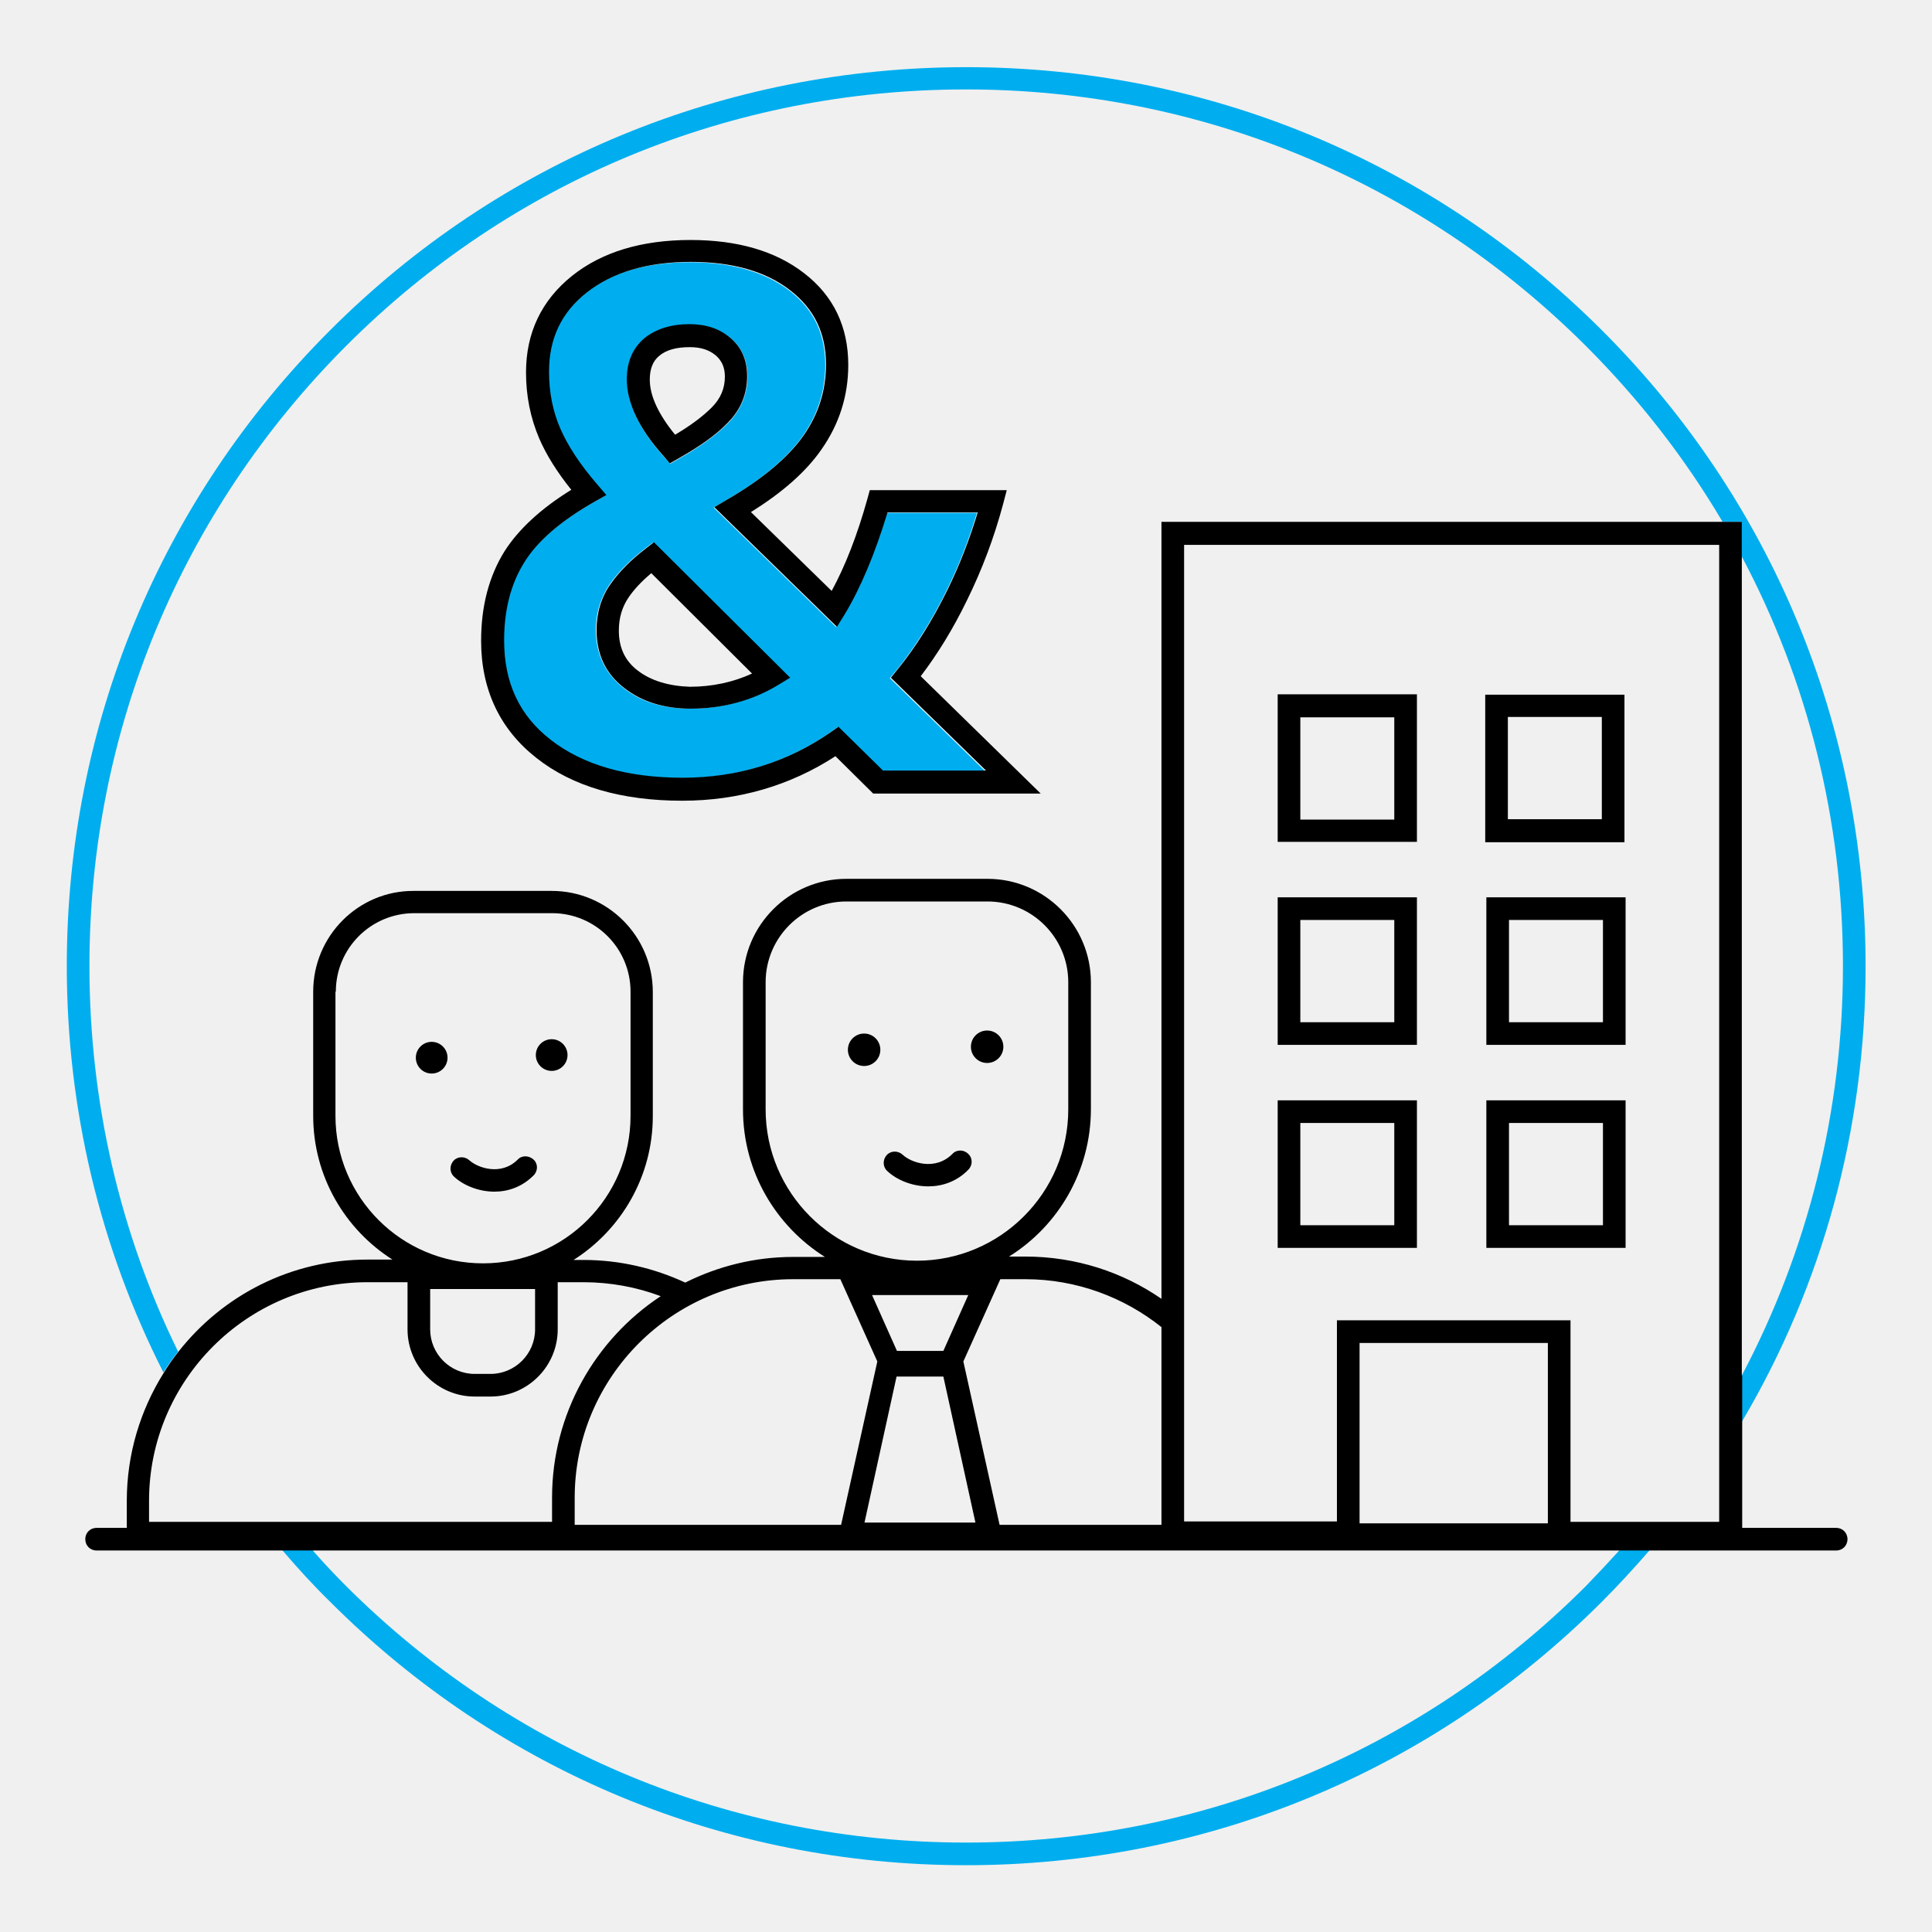
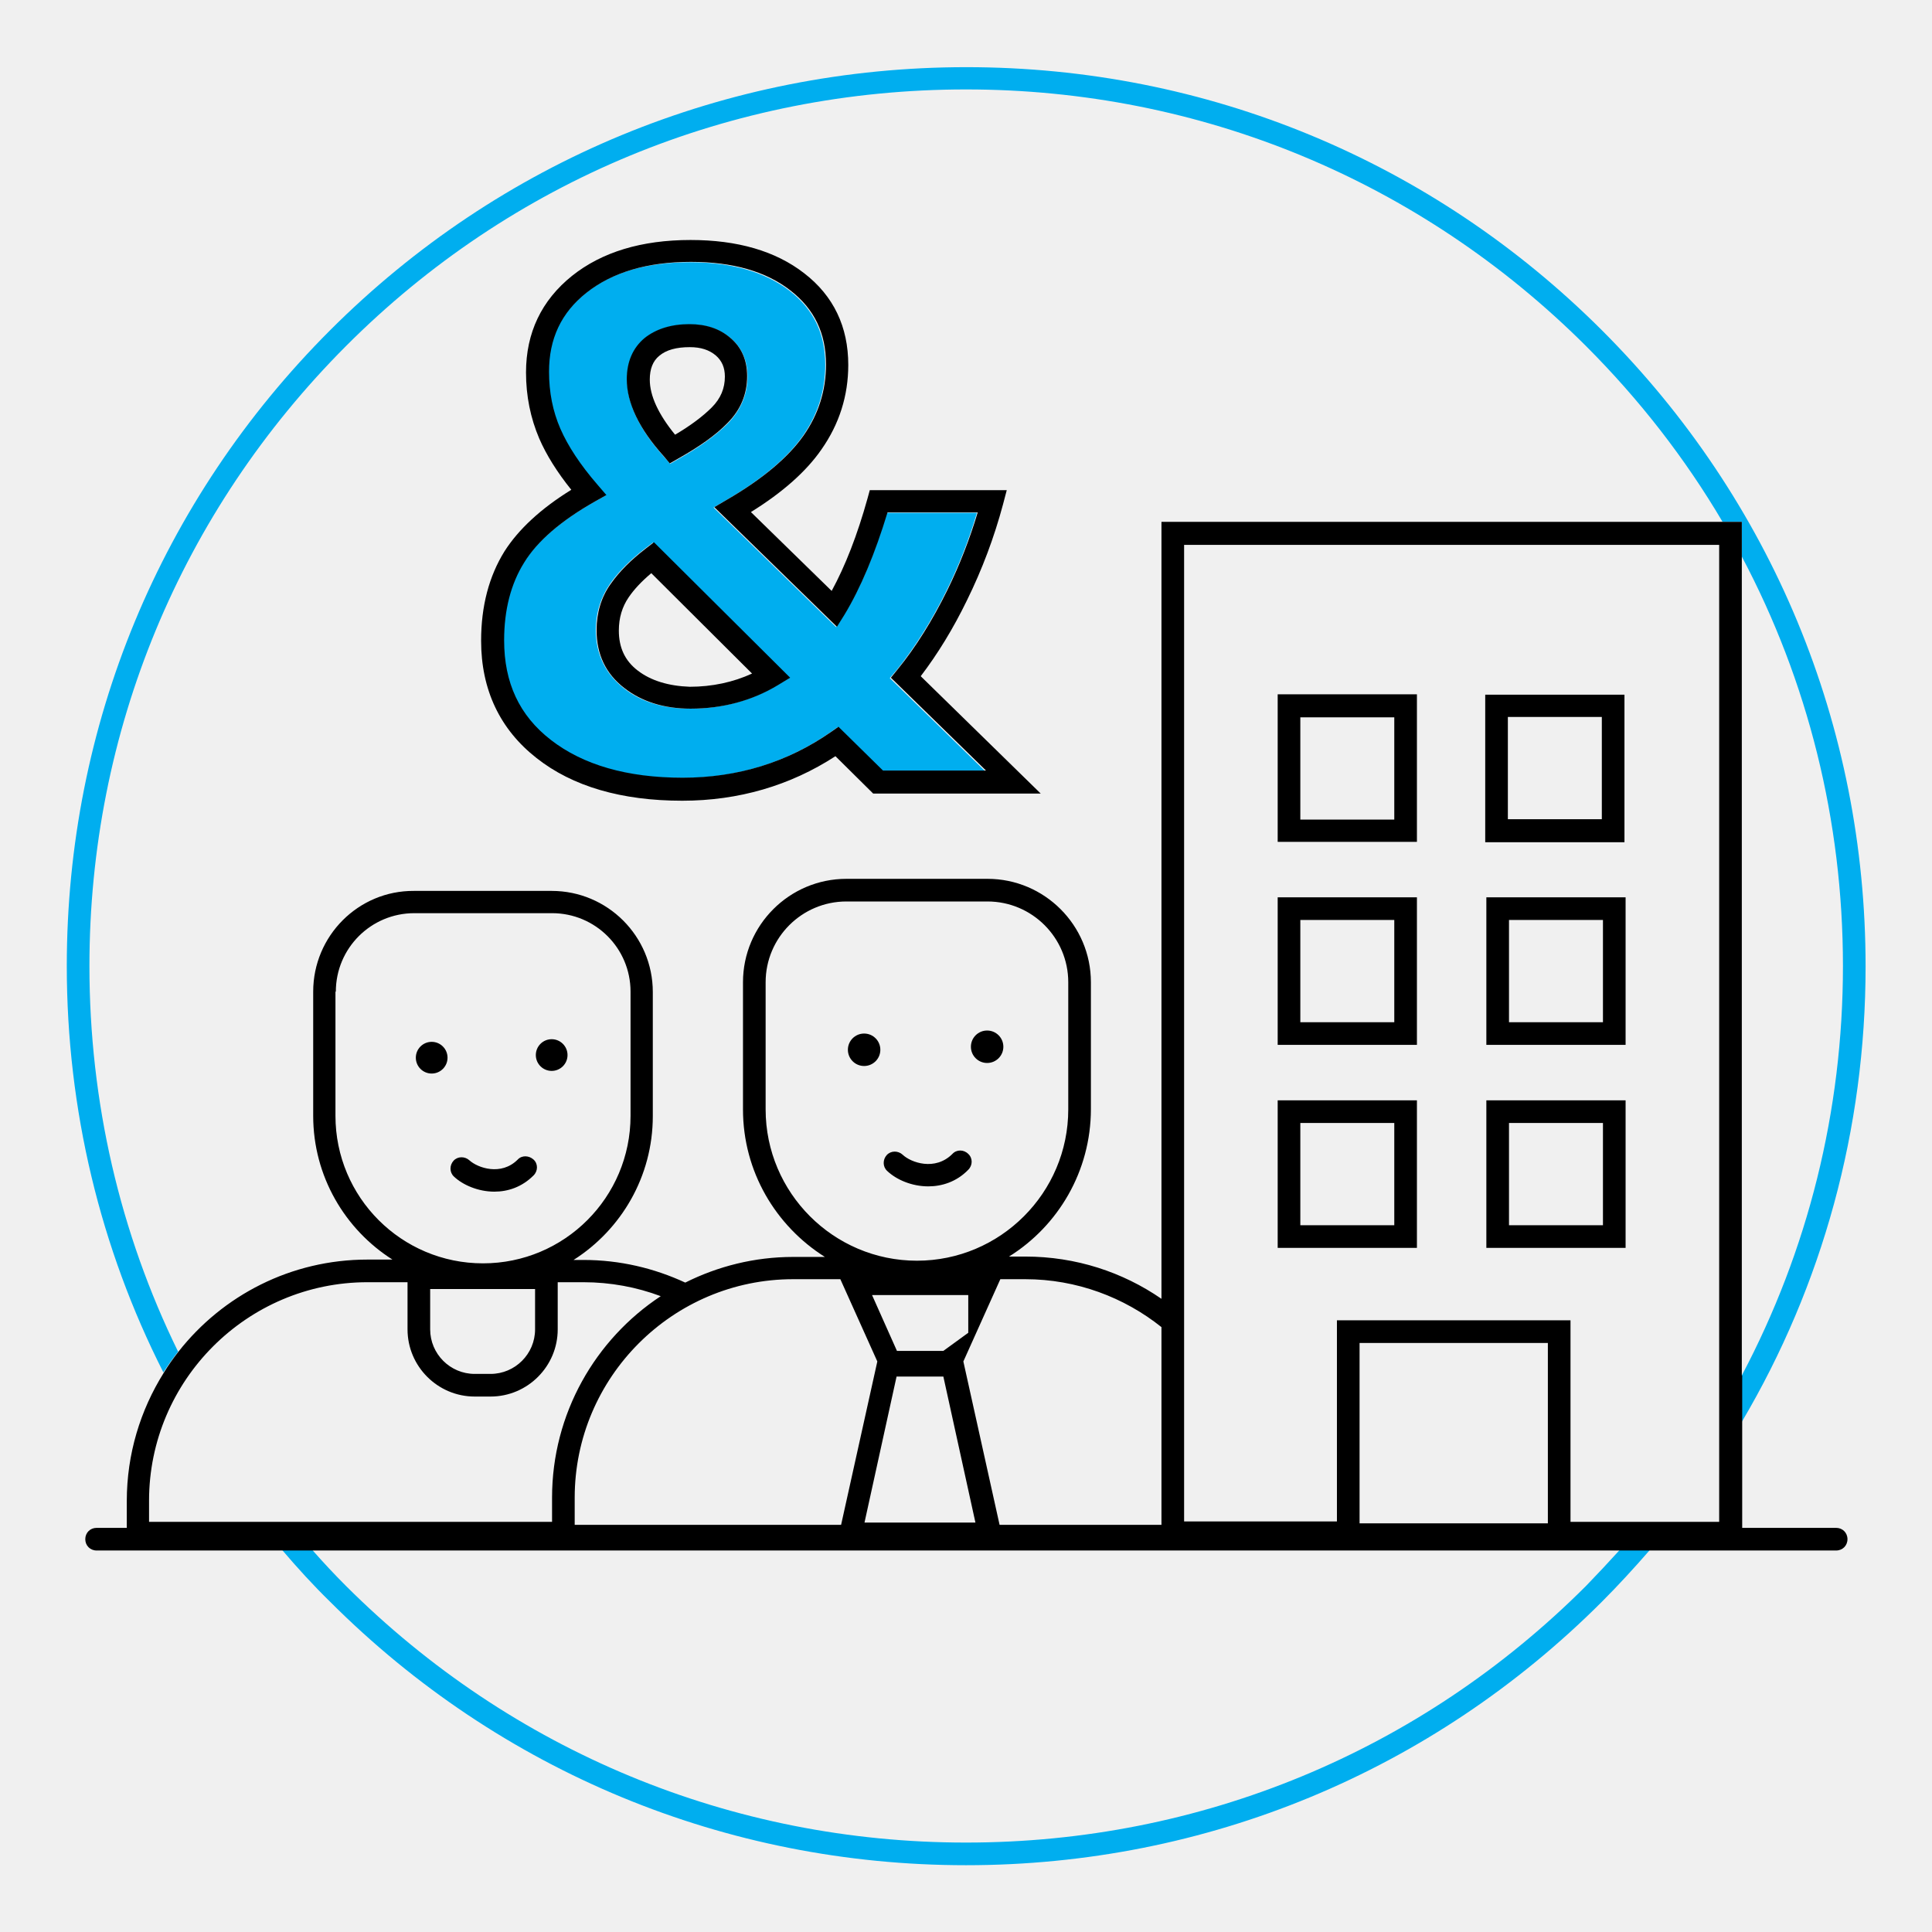
<svg xmlns="http://www.w3.org/2000/svg" version="1.1" id="Layer_1" x="0px" y="0px" viewBox="0 0 512 512" style="enable-background:new 0 0 512 512;" xml:space="preserve">
  <style type="text/css">
	.st0{fill:#FFFFFF;stroke:#00AEEF;stroke-width:6;stroke-miterlimit:10;}
	.st1{fill:#FFFFFF;stroke:#000000;stroke-width:6;stroke-linecap:round;stroke-linejoin:round;stroke-miterlimit:10;}
	.st2{fill:#FFFFFF;stroke:#00AEEF;stroke-width:6.296;stroke-miterlimit:10;}
	.st3{fill:#FFFFFF;stroke:#000000;stroke-width:6.296;stroke-linecap:round;stroke-linejoin:round;stroke-miterlimit:10;}
	.st4{fill:#00AEEF;}
	.st5{fill:none;}
	.st6{fill:none;stroke:#FFFFFF;stroke-width:0;stroke-linecap:round;stroke-linejoin:round;}
	.st7{fill:none;stroke:#00AEEF;stroke-width:0;stroke-linecap:round;stroke-linejoin:round;}
	.st8{fill:#FFFFFF;stroke:#000000;stroke-width:6;stroke-miterlimit:10;}
	.st9{fill:none;stroke:#000000;stroke-width:6;stroke-miterlimit:10;}
	.st10{fill:#00AEEF;stroke:#000000;stroke-width:6;stroke-miterlimit:10;}
	.st11{fill:none;stroke:#000000;stroke-width:6;stroke-linecap:round;stroke-linejoin:round;stroke-miterlimit:10;}
	.st12{fill:#00AEEF;stroke:#000000;stroke-width:6;stroke-linecap:round;stroke-linejoin:round;stroke-miterlimit:10;}
	.st13{fill:#FFFFFF;}
</style>
  <path class="st4" d="M429.2,410.8c-2.9,3.2-5.9,6.4-8.9,9.5c-43.9,43.9-102.2,68-164.3,68s-120.4-24.2-164.3-68  c-3.1-3.1-6-6.2-8.9-9.5h-8c4,4.7,8.2,9.3,12.7,13.7c45,45,104.9,69.8,168.5,69.8s123.5-24.8,168.5-69.8c4.4-4.4,8.6-9,12.7-13.7  H429.2z" />
  <path class="st4" d="M47.2,358.2C31.8,326.8,23.7,292,23.7,256c0-62.1,24.2-120.4,68-164.3s102.2-68,164.3-68s120.4,24.2,164.3,68  c14.2,14.2,26.3,29.8,36.2,46.6h5.1v9.2c17.5,33,26.8,70,26.8,108.5s-9.3,75.4-26.8,108.5v12.3c21.4-36.2,32.8-77.6,32.8-120.7  c0-63.7-24.8-123.5-69.8-168.5c-45-45-104.9-69.8-168.5-69.8S132.5,42.5,87.5,87.5S17.7,192.3,17.7,256c0,38.1,8.9,74.8,25.6,107.7  C44.5,361.8,45.8,360,47.2,358.2z" />
  <circle cx="114.4" cy="280.3" r="4.2" />
  <circle cx="146.2" cy="279.6" r="4.2" />
  <path d="M131,315.8c3.6,0,7.3-1.2,10.4-4.3c1.2-1.2,1.2-3.1,0-4.2s-3.1-1.2-4.2,0c-4.4,4.4-10.6,2.2-12.8,0.2  c-1.2-1.1-3.1-1.1-4.2,0.1c-1.1,1.2-1.1,3.1,0.1,4.2C122.6,314,126.7,315.8,131,315.8z" />
  <circle cx="229" cy="278.2" r="4.3" />
  <circle cx="261.6" cy="277.4" r="4.3" />
  <path d="M246,314.4c3.6,0,7.5-1.2,10.6-4.4c1.2-1.2,1.2-3.1,0-4.2c-1.2-1.2-3.1-1.2-4.2,0c-4.6,4.6-11,2.3-13.2,0.2  c-1.2-1.1-3.1-1.1-4.2,0.1c-1.1,1.2-1.1,3.1,0.1,4.2C237.5,312.6,241.6,314.4,246,314.4z" />
-   <path d="M461.6,364.5V147.5v-9.2h-5.1H307.8v205.9c-10.3-7.1-22.7-11.2-36.1-11.2h-4.3c13-8.1,21.7-22.6,21.7-39.1v-33.6  c0-15.1-12.3-27.4-27.4-27.4h-37.4c-15.1,0-27.4,12.3-27.4,27.4V294c0,16.5,8.7,30.9,21.7,39.1h-8.4c-10.3,0-20,2.5-28.6,6.8  c-8.2-3.8-17.3-6-27-6h-2.6c12.6-8,21-22.1,21-38.1v-32.9c0-14.8-12-26.8-26.8-26.8h-36.5C95,236,83,248,83,262.8v32.9  c0,16,8.4,30.1,21,38.1h-6.6c-20.3,0-38.4,9.5-50.1,24.4c-1.4,1.8-2.7,3.6-3.9,5.6c-6.2,9.9-9.8,21.5-9.8,34v7.1h-8  c-1.7,0-3,1.3-3,3s1.3,3,3,3h49.3h8h346.4h8h49.3c1.7,0,3-1.3,3-3s-1.3-3-3-3h-24.9v-28.1V364.5z M39.5,397.7  c0-31.9,26-57.9,57.9-57.9H108v12.5c0,9.8,8,17.8,17.8,17.8h4.2c9.8,0,17.8-8,17.8-17.8v-12.5h6.8c7.2,0,14.1,1.3,20.5,3.7  c-17.3,11.4-28.8,31.1-28.8,53.4v6.4H39.5V397.7z M89,262.8c0-11.5,9.3-20.8,20.8-20.8h36.5c11.5,0,20.8,9.3,20.8,20.8v32.9  c0,21.6-17.5,39.1-39.1,39.1h0c-21.6,0-39.1-17.5-39.1-39.1V262.8z M114,341.6h27.8v10.7c0,6.5-5.3,11.8-11.8,11.8h-4.2  c-6.5,0-11.8-5.3-11.8-11.8V341.6z M202.9,260.3c0-11.8,9.6-21.4,21.4-21.4h37.4c11.8,0,21.4,9.6,21.4,21.4V294  c0,22.1-18,40.1-40.1,40.1s-40.1-18-40.1-40.1V260.3z M256.6,343.2L250,358h-12.3l-6.6-14.8H256.6z M250,364.8l8.5,38.7h-29.4  l8.5-38.7H250z M360.3,355.9h49.9v47.8h-49.9V355.9z M307.8,404.1h-42.9l-9.6-43.3l9.8-21.8h6.6c13.6,0,26.2,4.8,36.1,12.7V404.1z   M222.7,339l9.8,21.8l-9.6,43.3h-70.6v-7.2c0-31.9,26-57.9,57.9-57.9H222.7z M416.2,403.2v-53.3h-61.9v53.3h-40.5V144.4h141.8v258.9  H416.2z" />
+   <path d="M461.6,364.5V147.5v-9.2h-5.1H307.8v205.9c-10.3-7.1-22.7-11.2-36.1-11.2h-4.3c13-8.1,21.7-22.6,21.7-39.1v-33.6  c0-15.1-12.3-27.4-27.4-27.4h-37.4c-15.1,0-27.4,12.3-27.4,27.4V294c0,16.5,8.7,30.9,21.7,39.1h-8.4c-10.3,0-20,2.5-28.6,6.8  c-8.2-3.8-17.3-6-27-6h-2.6c12.6-8,21-22.1,21-38.1v-32.9c0-14.8-12-26.8-26.8-26.8h-36.5C95,236,83,248,83,262.8v32.9  c0,16,8.4,30.1,21,38.1h-6.6c-20.3,0-38.4,9.5-50.1,24.4c-1.4,1.8-2.7,3.6-3.9,5.6c-6.2,9.9-9.8,21.5-9.8,34v7.1h-8  c-1.7,0-3,1.3-3,3s1.3,3,3,3h49.3h8h346.4h8h49.3c1.7,0,3-1.3,3-3s-1.3-3-3-3h-24.9v-28.1V364.5z M39.5,397.7  c0-31.9,26-57.9,57.9-57.9H108v12.5c0,9.8,8,17.8,17.8,17.8h4.2c9.8,0,17.8-8,17.8-17.8v-12.5h6.8c7.2,0,14.1,1.3,20.5,3.7  c-17.3,11.4-28.8,31.1-28.8,53.4v6.4H39.5V397.7z M89,262.8c0-11.5,9.3-20.8,20.8-20.8h36.5c11.5,0,20.8,9.3,20.8,20.8v32.9  c0,21.6-17.5,39.1-39.1,39.1h0c-21.6,0-39.1-17.5-39.1-39.1V262.8z M114,341.6h27.8v10.7c0,6.5-5.3,11.8-11.8,11.8h-4.2  c-6.5,0-11.8-5.3-11.8-11.8V341.6z M202.9,260.3c0-11.8,9.6-21.4,21.4-21.4h37.4c11.8,0,21.4,9.6,21.4,21.4V294  c0,22.1-18,40.1-40.1,40.1s-40.1-18-40.1-40.1V260.3z M256.6,353.2L250,358h-12.3l-6.6-14.8H256.6z M250,364.8l8.5,38.7h-29.4  l8.5-38.7H250z M360.3,355.9h49.9v47.8h-49.9V355.9z M307.8,404.1h-42.9l-9.6-43.3l9.8-21.8h6.6c13.6,0,26.2,4.8,36.1,12.7V404.1z   M222.7,339l9.8,21.8l-9.6,43.3h-70.6v-7.2c0-31.9,26-57.9,57.9-57.9H222.7z M416.2,403.2v-53.3h-61.9v53.3h-40.5V144.4h141.8v258.9  H416.2z" />
  <path d="M338.6,223.1h36.9v-39.1h-36.9V223.1z M344.6,190.1h24.9v27.1h-24.9V190.1z" />
  <path d="M430.5,184.1h-36.9v39.1h36.9V184.1z M424.5,217.1h-24.9v-27.1h24.9V217.1z" />
  <path d="M338.6,276.9h36.9v-39.1h-36.9V276.9z M344.6,243.8h24.9v27.1h-24.9V243.8z" />
  <path d="M393.9,276.9h36.9v-39.1h-36.9V276.9z M399.9,243.8h24.9v27.1h-24.9V243.8z" />
  <path d="M338.6,330.7h36.9v-39.1h-36.9V330.7z M344.6,297.6h24.9v27.1h-24.9V297.6z" />
  <path d="M393.9,330.7h36.9v-39.1h-36.9V330.7z M399.9,297.6h24.9v27.1h-24.9V297.6z" />
  <path class="st4" d="M237.6,177.6c4.9-6.1,9.3-13.1,13.2-21c3.3-6.7,6-13.6,8.1-20.7H235c-3.2,10.9-7,20-11.4,27.1l-2,3.2  l-32.5-31.7l3.4-2c9.3-5.4,16.1-11.1,20.2-16.9c4-5.7,6-12,6-18.9c0-8.3-3.1-14.7-9.4-19.6c-6.5-5-15.4-7.6-26.4-7.6  c-11.6,0-20.9,2.7-27.7,8.2c-6.7,5.3-9.9,12.2-9.9,20.9c0,5.4,1,10.5,3,15.1c2,4.7,5.3,9.6,9.8,14.8l2.4,2.8l-3.2,1.8  c-8.8,5-15.1,10.5-18.6,16.1c-3.5,5.6-5.3,12.5-5.3,20.6c0,11.2,4.1,19.8,12.4,26.4c8.5,6.6,20.2,10,34.9,10  c14.5,0,27.8-4.1,39.3-12.1l2-1.4l11.8,11.6h27.2l-25.2-24.6L237.6,177.6z M170.9,89.7c3-2.5,7-3.7,11.9-3.7c4.3,0,7.9,1.2,10.8,3.6  c3,2.5,4.5,6,4.5,10.2c0,4.7-1.8,8.9-5.2,12.4c-3.1,3.1-7.5,6.3-13.2,9.5l-2.1,1.2l-1.6-1.8c-6.5-7.2-9.8-14.1-9.8-20.4  C166.2,96,167.8,92.3,170.9,89.7z M205.9,181.6c-6.8,4.1-14.6,6.2-23.1,6.2c-7,0-13-1.8-17.6-5.5c-4.8-3.8-7.3-9-7.3-15.3  c0-4.6,1.3-8.7,3.7-12.2c2.3-3.3,5.4-6.4,9.3-9.4l2.1-1.6l36.1,35.9L205.9,181.6z" />
  <path d="M256.2,159.2c4.1-8.3,7.3-16.9,9.6-25.5l1-3.8h-36.3l-0.6,2.2c-2.7,9.7-5.9,17.9-9.5,24.5L199,135.7  c8.4-5.2,14.7-10.8,18.7-16.6c4.7-6.7,7.1-14.2,7.1-22.4c0-10.1-3.9-18.3-11.7-24.3c-7.6-5.9-17.7-8.8-30.1-8.8  c-13,0-23.5,3.2-31.4,9.5c-8.1,6.5-12.2,15.1-12.2,25.6c0,6.3,1.2,12.1,3.5,17.5c1.9,4.4,4.8,9,8.5,13.6c-8.1,5-14,10.5-17.7,16.3  c-4.1,6.6-6.2,14.5-6.2,23.7c0,13,5,23.5,14.7,31.1c9.5,7.5,22.5,11.3,38.6,11.3c14.9,0,28.6-4,40.6-11.8l10,9.9h44.4L244,179.2  C248.5,173.3,252.6,166.6,256.2,159.2z M234,204.2l-11.8-11.6l-2,1.4c-11.5,8-24.7,12.1-39.3,12.1c-14.7,0-26.4-3.4-34.9-10  c-8.4-6.5-12.4-15.2-12.4-26.4c0-8.1,1.8-15,5.3-20.6c3.5-5.7,9.8-11.1,18.6-16.1l3.2-1.8l-2.4-2.8c-4.5-5.2-7.8-10.2-9.8-14.8  c-2-4.6-3-9.6-3-15.1c0-8.7,3.2-15.6,9.9-20.9c6.8-5.4,16.1-8.2,27.7-8.2c11,0,19.9,2.5,26.4,7.6c6.3,4.9,9.4,11.3,9.4,19.6  c0,6.9-2,13.2-6,18.9c-4.1,5.8-10.9,11.5-20.2,16.9l-3.4,2l32.5,31.7l2-3.2c4.3-7.1,8.1-16.2,11.4-27.1h23.9c-2.1,7-4.8,14-8.1,20.7  c-3.9,7.9-8.3,15-13.2,21l-1.7,2.1l25.2,24.6H234z" />
  <path d="M177.5,122.8l2.1-1.2c5.7-3.2,10.1-6.3,13.2-9.5c3.5-3.5,5.2-7.7,5.2-12.4c0-4.3-1.5-7.7-4.5-10.2  c-2.8-2.4-6.4-3.6-10.8-3.6c-4.9,0-8.9,1.3-11.9,3.7c-3.1,2.6-4.7,6.3-4.7,10.9c0,6.3,3.3,13.2,9.8,20.4L177.5,122.8z M174.7,94.3  c1.9-1.6,4.6-2.3,8.1-2.3c2.9,0,5.1,0.7,6.9,2.2c1.6,1.4,2.4,3.2,2.4,5.6c0,3.1-1.1,5.8-3.5,8.2c-2.3,2.3-5.6,4.8-9.7,7.2  c-4.4-5.4-6.7-10.3-6.7-14.6C172.2,97.8,173,95.7,174.7,94.3z" />
  <path d="M171.1,145.4c-3.9,3-7,6.1-9.3,9.4c-2.5,3.5-3.7,7.7-3.7,12.2c0,6.4,2.4,11.5,7.3,15.3c4.6,3.6,10.5,5.5,17.6,5.5  c8.5,0,16.3-2.1,23.1-6.2l3.3-2l-36.1-35.9L171.1,145.4z M169,177.7c-3.4-2.6-5-6.1-5-10.6c0-3.4,0.9-6.3,2.6-8.8  c1.5-2.2,3.5-4.3,6-6.4l26.7,26.6c-5,2.3-10.6,3.5-16.5,3.5C177.2,181.8,172.5,180.4,169,177.7z" />
</svg>
